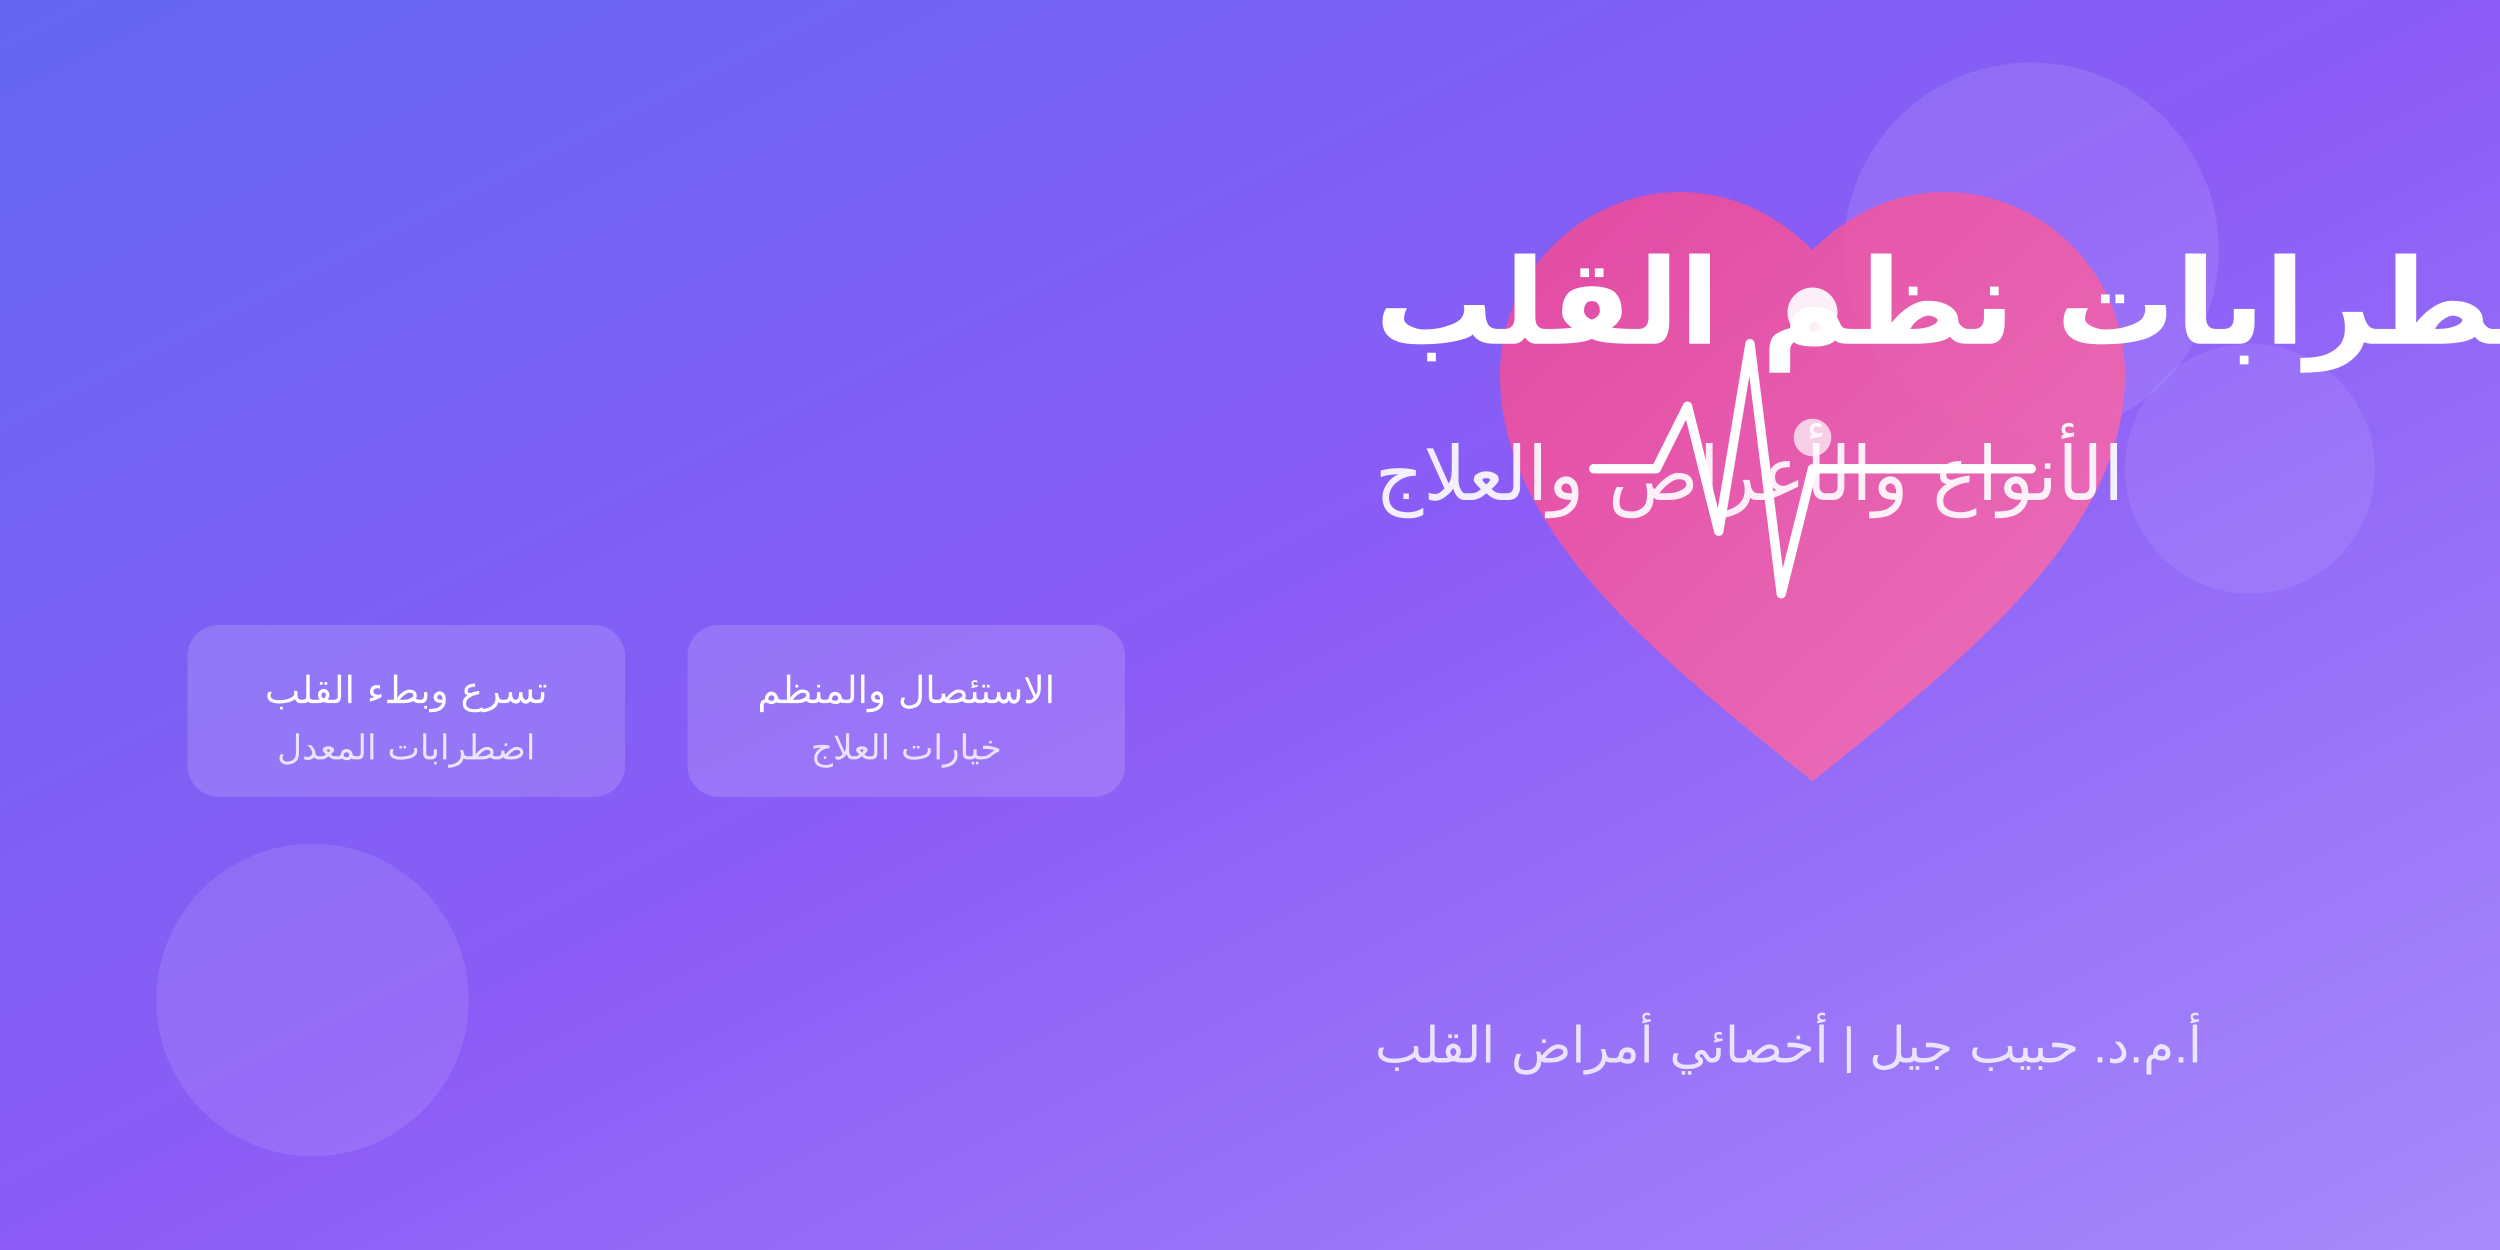
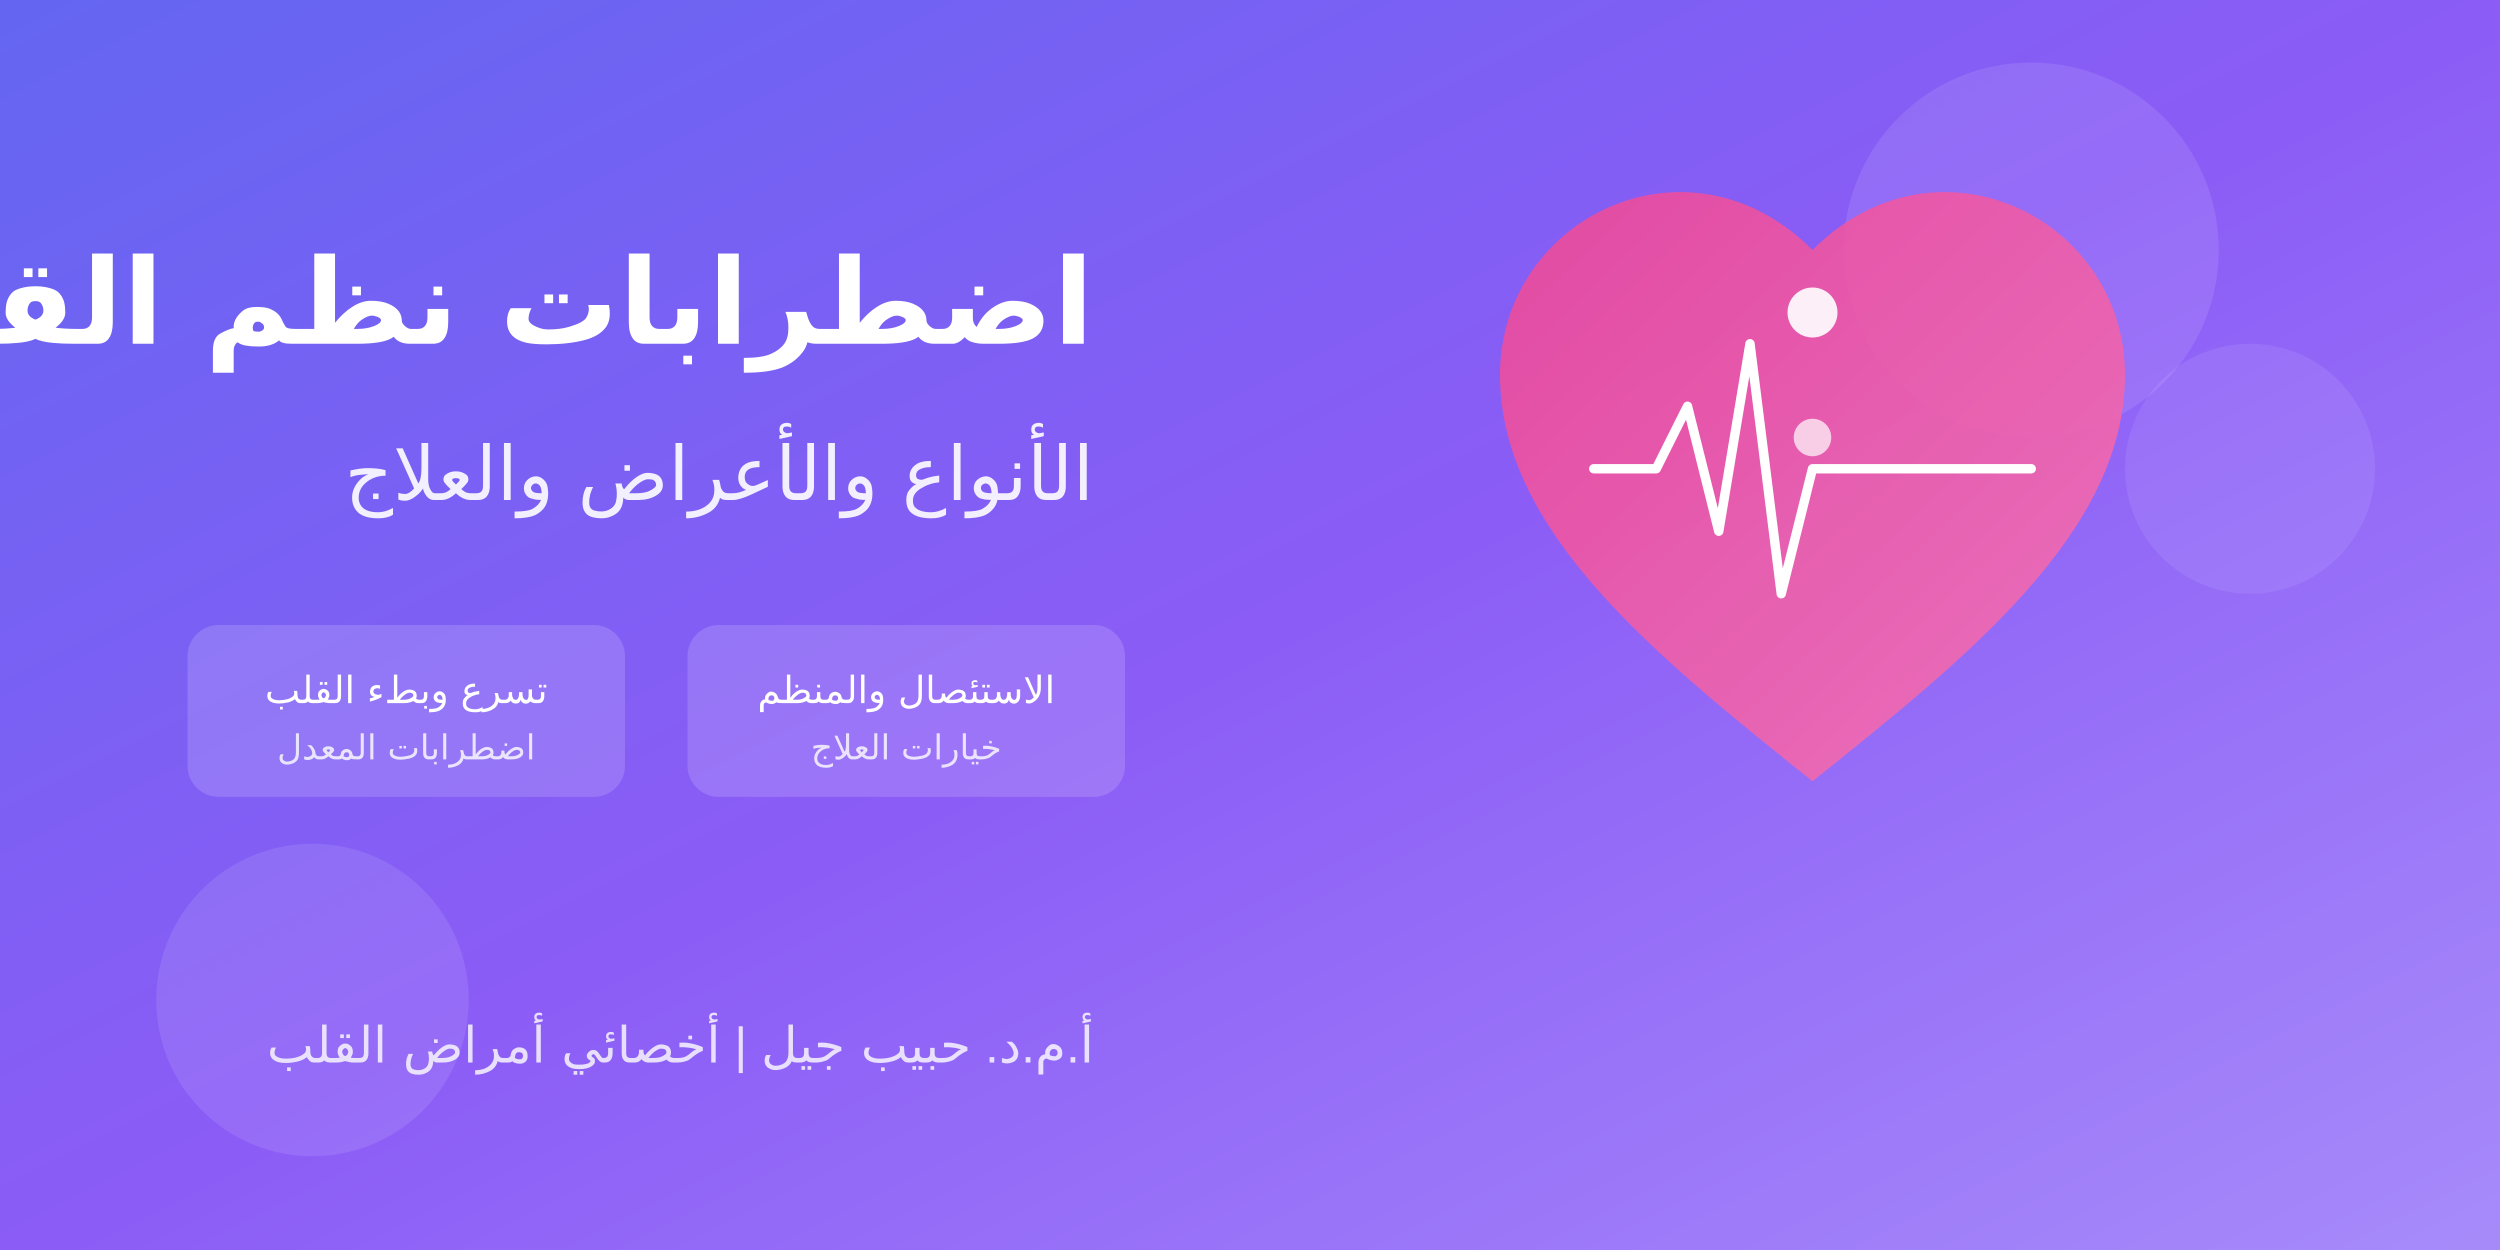
<svg xmlns="http://www.w3.org/2000/svg" viewBox="0 0 800 400">
  <defs>
    <linearGradient id="bgGradArr" x1="0%" y1="0%" x2="100%" y2="100%">
      <stop offset="0%" style="stop-color:#6366F1;stop-opacity:1" />
      <stop offset="50%" style="stop-color:#8B5CF6;stop-opacity:1" />
      <stop offset="100%" style="stop-color:#A78BFA;stop-opacity:1" />
    </linearGradient>
    <linearGradient id="heartGradArr" x1="0%" y1="0%" x2="100%" y2="100%">
      <stop offset="0%" style="stop-color:#EC4899;stop-opacity:1" />
      <stop offset="100%" style="stop-color:#F472B6;stop-opacity:1" />
    </linearGradient>
  </defs>
  <rect width="800" height="400" fill="url(#bgGradArr)" />
  <circle cx="650" cy="80" r="60" fill="rgba(255,255,255,0.1)" />
  <circle cx="720" cy="150" r="40" fill="rgba(255,255,255,0.08)" />
  <circle cx="100" cy="320" r="50" fill="rgba(255,255,255,0.1)" />
  <g transform="translate(480, 50)">
    <path d="M100,30 C60,-10 0,20 0,70 C0,120 50,160 100,200 C150,160 200,120 200,70 C200,20 140,-10 100,30" fill="url(#heartGradArr)" opacity="0.9" />
    <path d="M30,100 L50,100 L60,80 L70,120 L80,60 L90,140 L100,100 L170,100" fill="none" stroke="white" stroke-width="3" stroke-linecap="round" stroke-linejoin="round" />
    <circle cx="100" cy="50" r="8" fill="rgba(255,255,255,0.9)">
      <animate attributeName="opacity" values="1;0.3;1" dur="1s" repeatCount="indefinite" />
    </circle>
    <circle cx="100" cy="90" r="6" fill="rgba(255,255,255,0.7)">
      <animate attributeName="opacity" values="0.3;1;0.3" dur="1s" repeatCount="indefinite" />
    </circle>
  </g>
-   <text x="440" y="110" font-family="Arial, sans-serif" font-size="38" font-weight="bold" fill="white" text-anchor="end" direction="rtl">
+   <text x="350" y="110" font-family="Arial, sans-serif" font-size="38" font-weight="bold" fill="white" text-anchor="start" direction="rtl">
    اضطرابات نظم القلب
  </text>
-   <text x="440" y="160" font-family="Arial, sans-serif" font-size="24" fill="rgba(255,255,255,0.9)" text-anchor="end" direction="rtl">
+   <text x="350" y="160" font-family="Arial, sans-serif" font-size="24" fill="rgba(255,255,255,0.9)" text-anchor="start" direction="rtl">
    الأنواع والأعراض والعلاج
  </text>
  <g transform="translate(60, 200)">
    <rect x="0" y="0" width="140" height="55" rx="10" fill="rgba(255,255,255,0.15)" />
    <text x="70" y="25" font-family="Arial, sans-serif" font-size="12" fill="white" text-anchor="middle" direction="rtl">تسرع وبطء القلب</text>
    <text x="70" y="43" font-family="Arial, sans-serif" font-size="11" fill="rgba(255,255,255,0.8)" text-anchor="middle" direction="rtl">اضطرابات المعدل</text>
  </g>
  <g transform="translate(220, 200)">
    <rect x="0" y="0" width="140" height="55" rx="10" fill="rgba(255,255,255,0.15)" />
    <text x="70" y="25" font-family="Arial, sans-serif" font-size="12" fill="white" text-anchor="middle" direction="rtl">الاستئصال والمنظم</text>
    <text x="70" y="43" font-family="Arial, sans-serif" font-size="11" fill="rgba(255,255,255,0.8)" text-anchor="middle" direction="rtl">خيارات العلاج</text>
  </g>
-   <text x="440" y="340" font-family="Arial, sans-serif" font-size="16" fill="rgba(255,255,255,0.8)" text-anchor="end" direction="rtl">
+   <text x="350" y="340" font-family="Arial, sans-serif" font-size="16" fill="rgba(255,255,255,0.8)" text-anchor="start" direction="rtl">
    أ.م.د. حبيب جيل | أخصائي أمراض القلب
  </text>
</svg>
